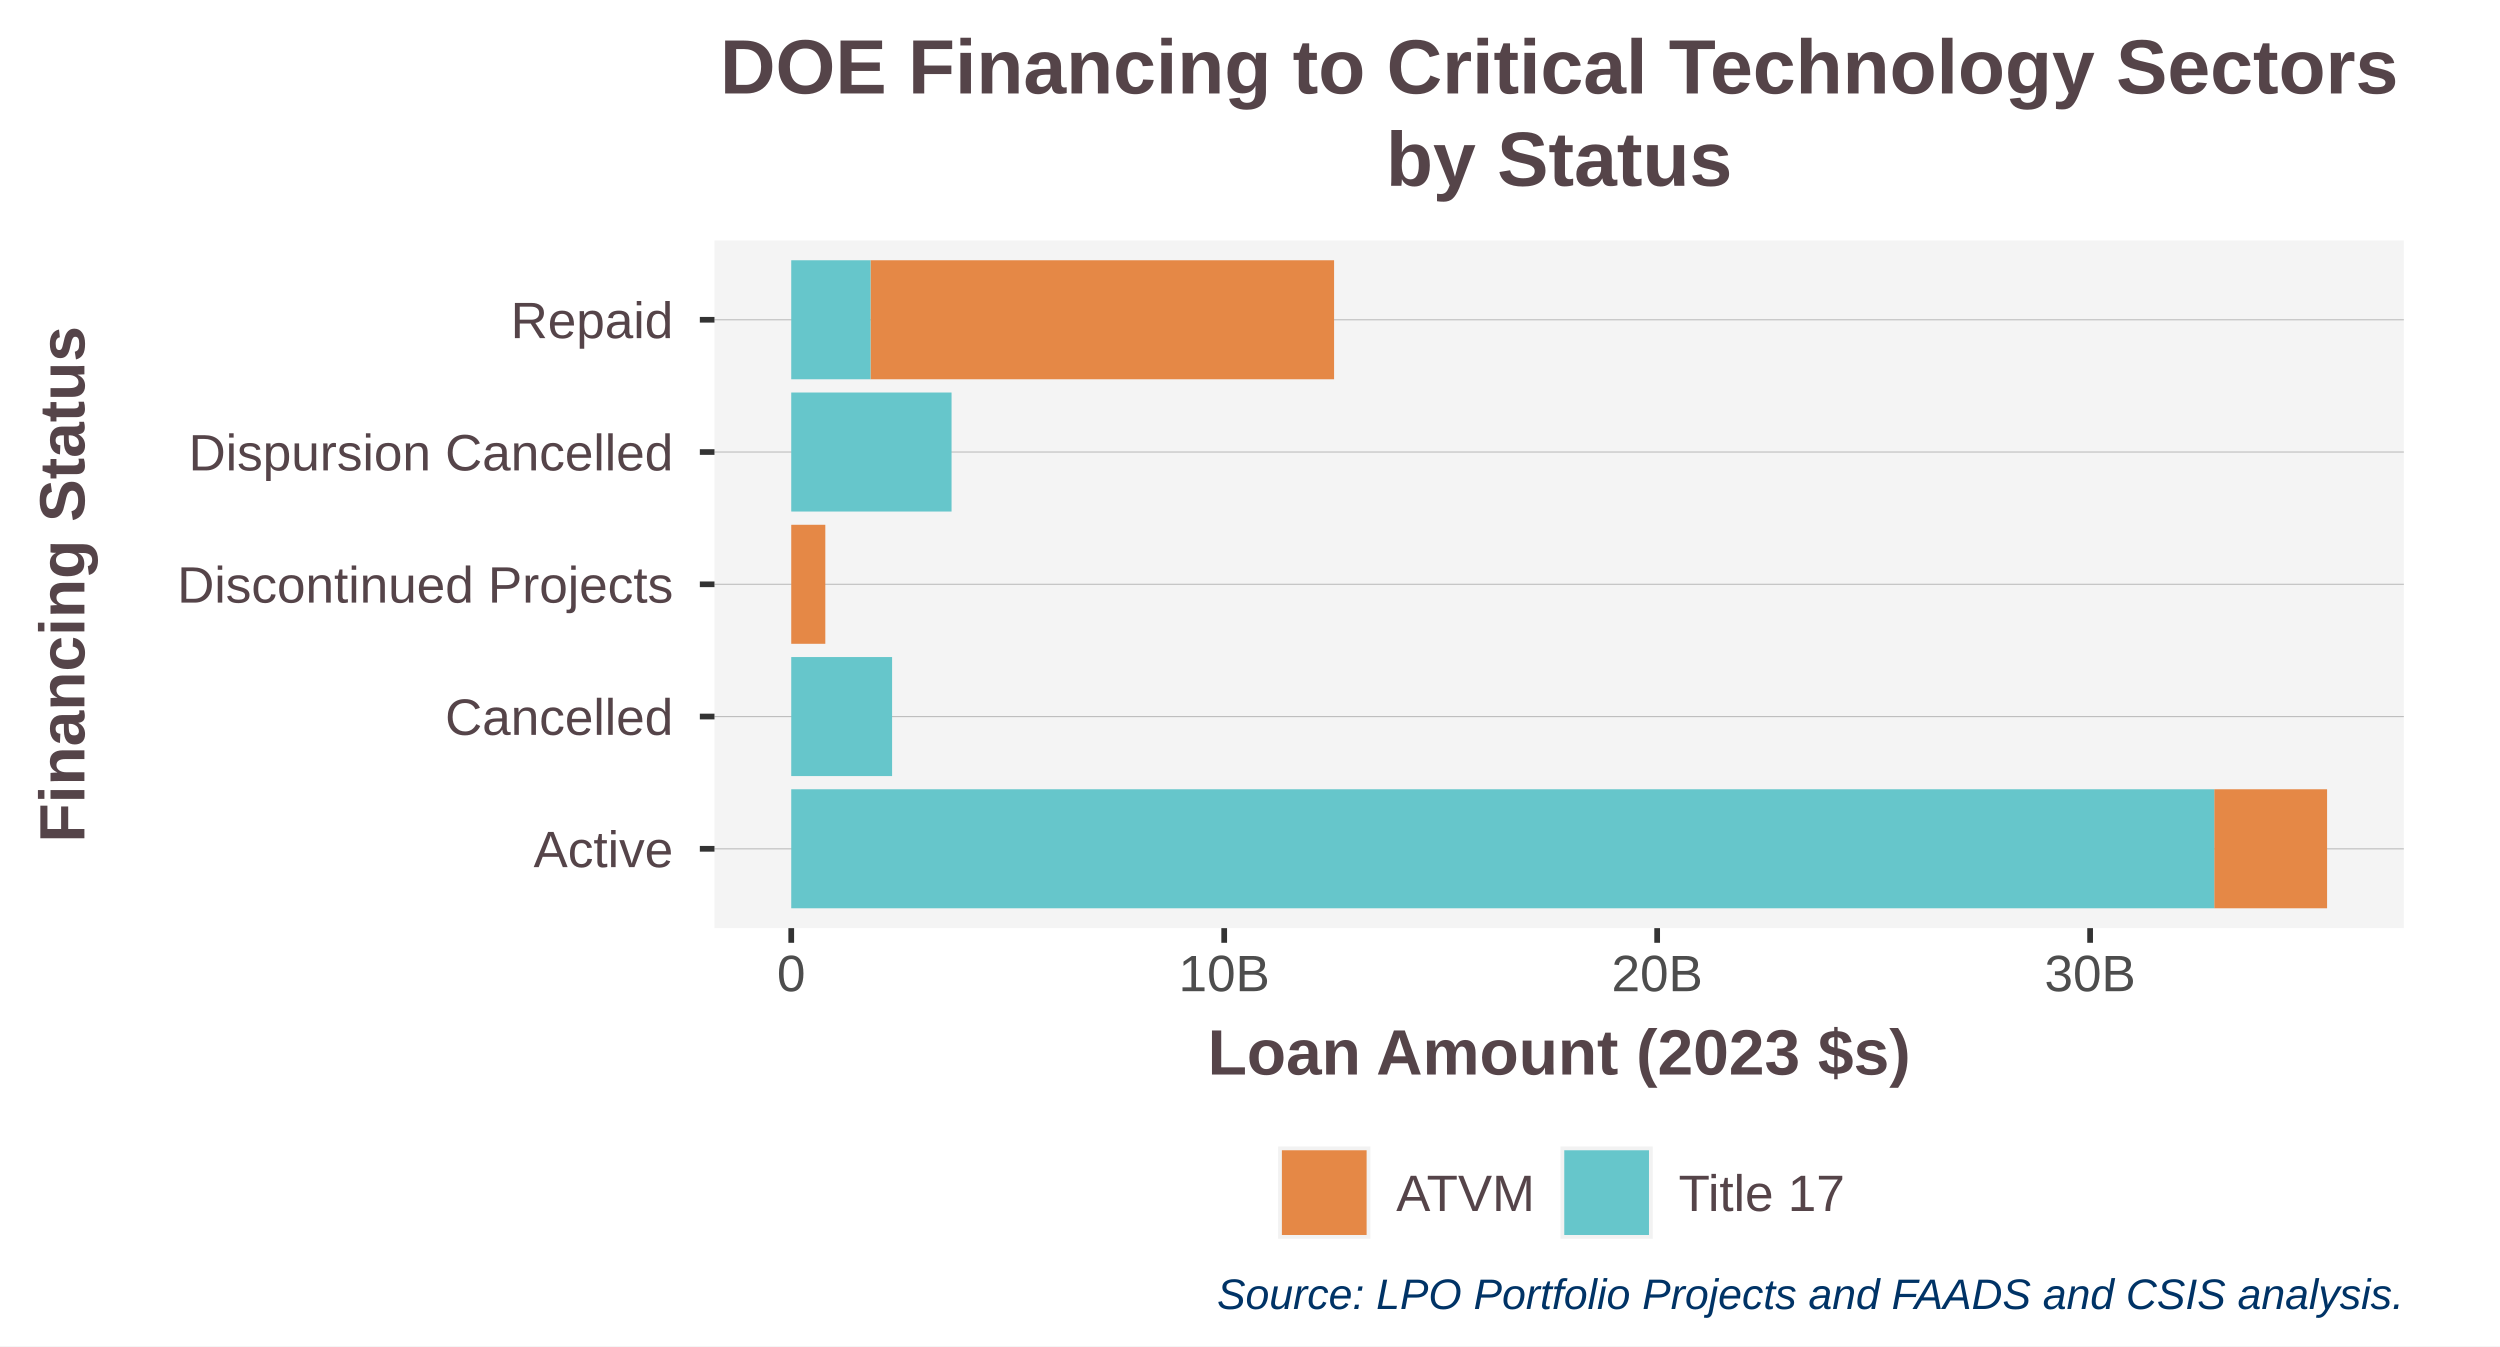
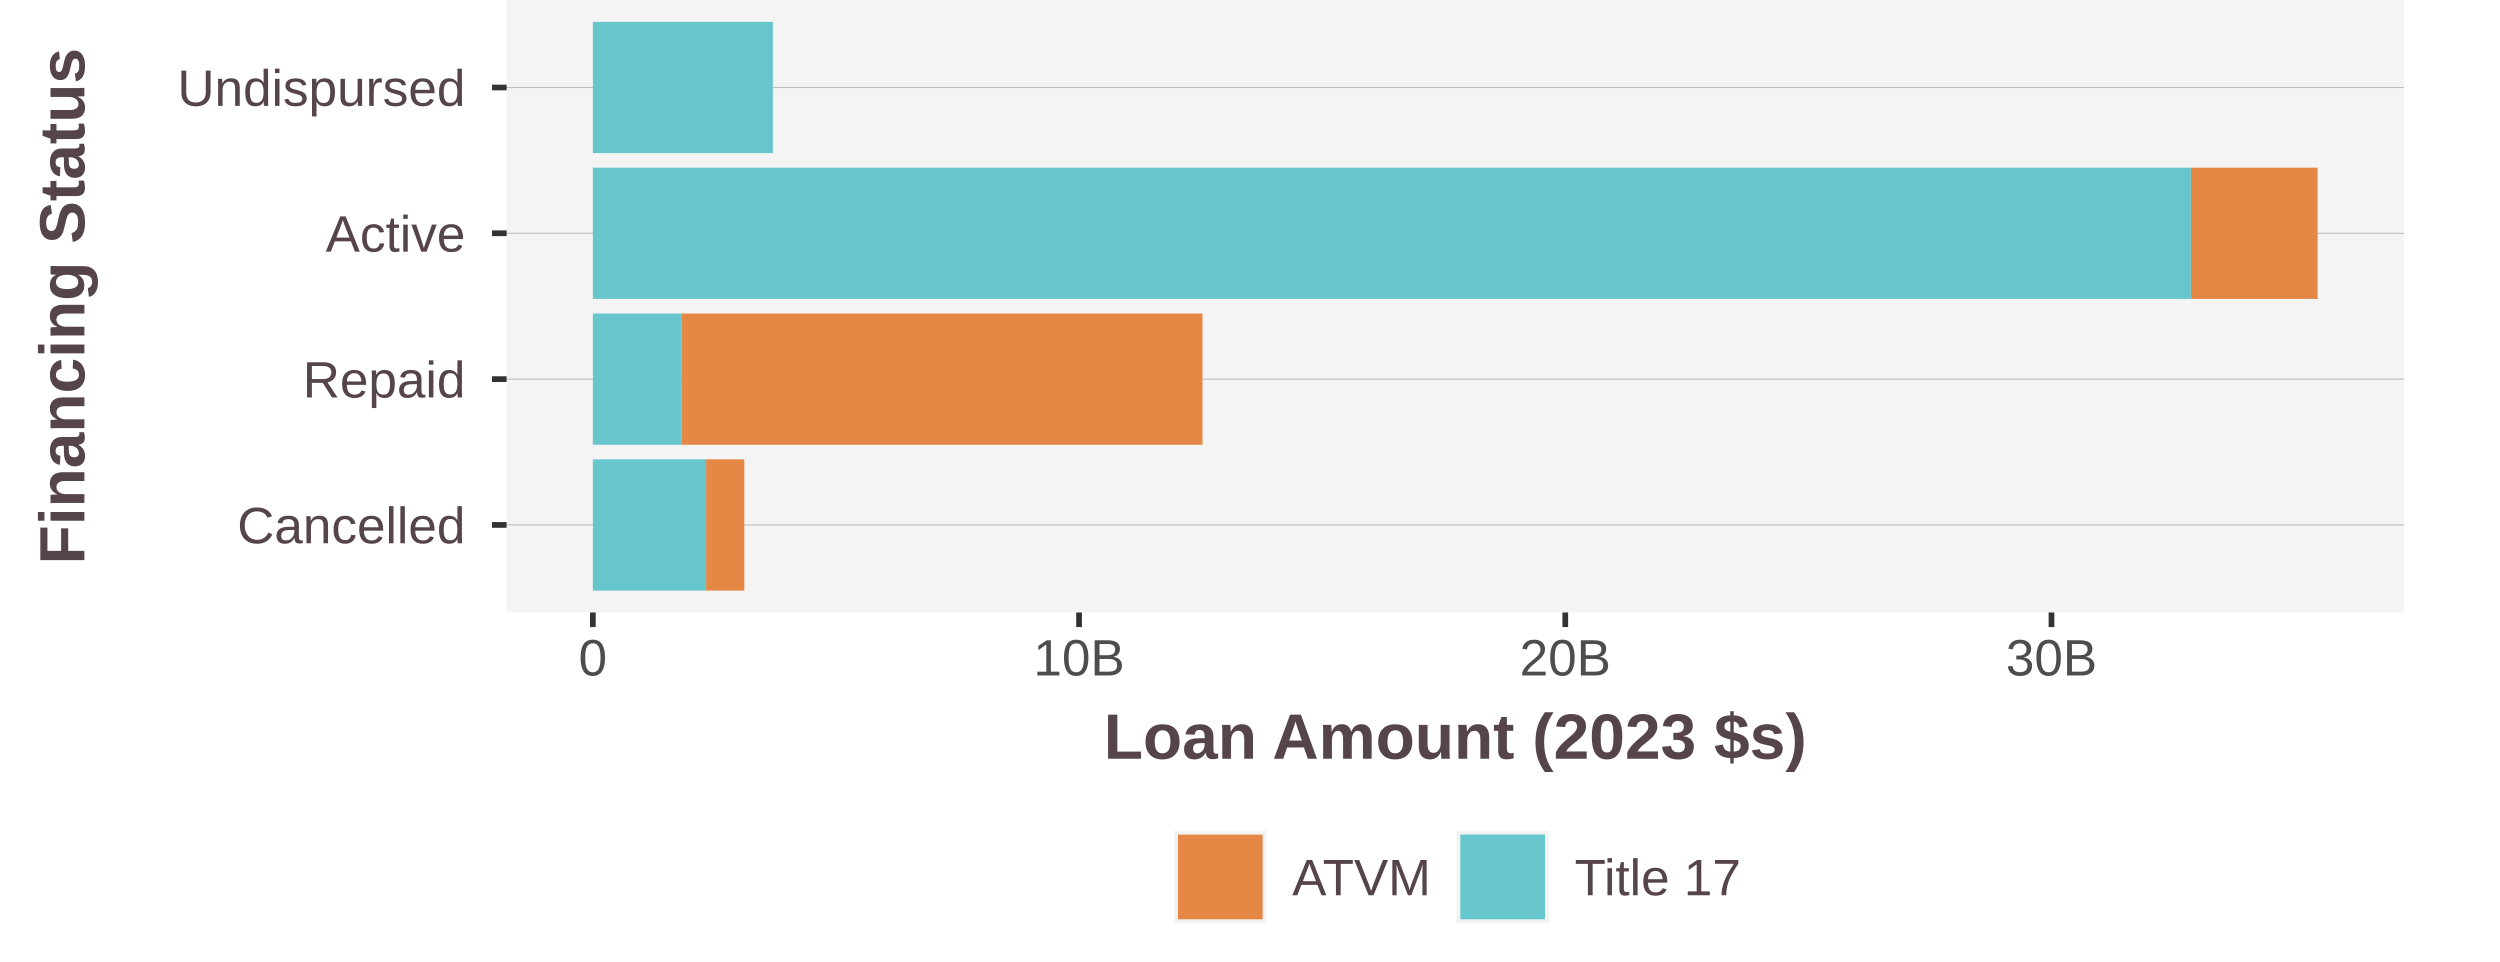
- <svg xmlns="http://www.w3.org/2000/svg" class="svglite" width="468.00pt" height="252.00pt" viewBox="0 0 468.00 252.00">
+ <svg xmlns="http://www.w3.org/2000/svg" class="svglite" width="468.00pt" height="180.00pt" viewBox="0 0 468.00 180.00">
  <defs>
    <style type="text/css">
    .svglite line, .svglite polyline, .svglite polygon, .svglite path, .svglite rect, .svglite circle {
      fill: none;
      stroke: #000000;
      stroke-linecap: round;
      stroke-linejoin: round;
      stroke-miterlimit: 10.00;
    }
    .svglite text {
      white-space: pre;
    }
  </style>
  </defs>
  <rect width="100%" height="100%" style="stroke: none; fill: #FFFFFF;" />
  <defs>
-     <clipPath id="cpMC4wMHw0NjguMDB8MC4wMHwyNTIuMDA=">
-       <rect x="0.00" y="0.00" width="468.00" height="252.00" />
+     <clipPath id="cpMC4wMHw0NjguMDB8MC4wMHwxODAuMDA=">
+       <rect x="0.00" y="0.00" width="468.00" height="180.00" />
    </clipPath>
  </defs>
-   <g clip-path="url(#cpMC4wMHw0NjguMDB8MC4wMHwyNTIuMDA=)">
-     <rect x="0.00" y="0.00" width="468.00" height="252.00" style="stroke-width: 1.07; stroke: #FFFFFF; fill: #FFFFFF;" />
+   <g clip-path="url(#cpMC4wMHw0NjguMDB8MC4wMHwxODAuMDA=)">
+     <rect x="0.00" y="0.00" width="468.00" height="180.00" style="stroke-width: 1.07; stroke: #FFFFFF; fill: #FFFFFF;" />
  </g>
  <defs>
-     <clipPath id="cpMTMzLjc1fDQ1MC4wMHw0NS4wMXwxNzMuNzU=">
-       <rect x="133.75" y="45.01" width="316.25" height="128.74" />
+     <clipPath id="cpOTQuODR8NDUwLjAwfDAuMDB8MTE0LjY1">
+       <rect x="94.84" y="0.00" width="355.16" height="114.65" />
    </clipPath>
  </defs>
-   <g clip-path="url(#cpMTMzLjc1fDQ1MC4wMHw0NS4wMXwxNzMuNzU=)">
-     <rect x="133.75" y="45.01" width="316.25" height="128.74" style="stroke-width: 1.07; stroke: none; fill: #F4F4F4;" />
-     <polyline points="133.75,158.90 450.00,158.90 " style="stroke-width: 0.21; stroke: #BEBEBE; stroke-linecap: butt;" />
-     <polyline points="133.75,134.14 450.00,134.14 " style="stroke-width: 0.21; stroke: #BEBEBE; stroke-linecap: butt;" />
-     <polyline points="133.75,109.38 450.00,109.38 " style="stroke-width: 0.21; stroke: #BEBEBE; stroke-linecap: butt;" />
-     <polyline points="133.75,84.62 450.00,84.62 " style="stroke-width: 0.21; stroke: #BEBEBE; stroke-linecap: butt;" />
-     <polyline points="133.75,59.86 450.00,59.86 " style="stroke-width: 0.21; stroke: #BEBEBE; stroke-linecap: butt;" />
-     <rect x="414.50" y="147.75" width="21.13" height="22.28" style="stroke-width: 1.07; stroke: none; stroke-linecap: butt; stroke-linejoin: miter; fill: #E58846;" />
-     <rect x="148.12" y="98.24" width="6.38" height="22.28" style="stroke-width: 1.07; stroke: none; stroke-linecap: butt; stroke-linejoin: miter; fill: #E58846;" />
-     <rect x="162.96" y="48.72" width="86.78" height="22.28" style="stroke-width: 1.07; stroke: none; stroke-linecap: butt; stroke-linejoin: miter; fill: #E58846;" />
-     <rect x="148.12" y="147.75" width="266.38" height="22.28" style="stroke-width: 1.07; stroke: none; stroke-linecap: butt; stroke-linejoin: miter; fill: #66C6CB;" />
-     <rect x="148.12" y="123.00" width="18.88" height="22.28" style="stroke-width: 1.07; stroke: none; stroke-linecap: butt; stroke-linejoin: miter; fill: #66C6CB;" />
-     <rect x="148.12" y="73.48" width="30.01" height="22.28" style="stroke-width: 1.07; stroke: none; stroke-linecap: butt; stroke-linejoin: miter; fill: #66C6CB;" />
-     <rect x="148.12" y="48.72" width="14.84" height="22.28" style="stroke-width: 1.07; stroke: none; stroke-linecap: butt; stroke-linejoin: miter; fill: #66C6CB;" />
+   <g clip-path="url(#cpOTQuODR8NDUwLjAwfDAuMDB8MTE0LjY1)">
+     <rect x="94.84" y="0.00" width="355.16" height="114.65" style="stroke-width: 1.07; stroke: none; fill: #F4F4F4;" />
+     <polyline points="94.84,98.27 450.00,98.27 " style="stroke-width: 0.21; stroke: #BEBEBE; stroke-linecap: butt;" />
+     <polyline points="94.84,70.97 450.00,70.97 " style="stroke-width: 0.21; stroke: #BEBEBE; stroke-linecap: butt;" />
+     <polyline points="94.84,43.67 450.00,43.67 " style="stroke-width: 0.21; stroke: #BEBEBE; stroke-linecap: butt;" />
+     <polyline points="94.84,16.38 450.00,16.38 " style="stroke-width: 0.21; stroke: #BEBEBE; stroke-linecap: butt;" />
+     <rect x="410.13" y="31.39" width="23.73" height="24.57" style="stroke-width: 1.07; stroke: none; stroke-linecap: butt; stroke-linejoin: miter; fill: #E58846;" />
+     <rect x="132.18" y="85.99" width="7.16" height="24.57" style="stroke-width: 1.07; stroke: none; stroke-linecap: butt; stroke-linejoin: miter; fill: #E58846;" />
+     <rect x="127.65" y="58.69" width="97.46" height="24.57" style="stroke-width: 1.07; stroke: none; stroke-linecap: butt; stroke-linejoin: miter; fill: #E58846;" />
+     <rect x="110.98" y="31.39" width="299.15" height="24.57" style="stroke-width: 1.07; stroke: none; stroke-linecap: butt; stroke-linejoin: miter; fill: #66C6CB;" />
+     <rect x="110.98" y="85.99" width="21.20" height="24.57" style="stroke-width: 1.07; stroke: none; stroke-linecap: butt; stroke-linejoin: miter; fill: #66C6CB;" />
+     <rect x="110.98" y="58.69" width="16.67" height="24.57" style="stroke-width: 1.07; stroke: none; stroke-linecap: butt; stroke-linejoin: miter; fill: #66C6CB;" />
+     <rect x="110.98" y="4.09" width="33.70" height="24.57" style="stroke-width: 1.07; stroke: none; stroke-linecap: butt; stroke-linejoin: miter; fill: #66C6CB;" />
  </g>
-   <g clip-path="url(#cpMC4wMHw0NjguMDB8MC4wMHwyNTIuMDA=)">
-     <text x="126.03" y="162.33" text-anchor="end" style="font-size: 9.60px;fill: #554449; font-family: &quot;Arial&quot;;" textLength="26.11px" lengthAdjust="spacingAndGlyphs">Active</text>
-     <text x="126.03" y="137.57" text-anchor="end" style="font-size: 9.60px;fill: #554449; font-family: &quot;Arial&quot;;" textLength="42.66px" lengthAdjust="spacingAndGlyphs">Cancelled</text>
-     <text x="126.03" y="112.81" text-anchor="end" style="font-size: 9.60px;fill: #554449; font-family: &quot;Arial&quot;;" textLength="92.76px" lengthAdjust="spacingAndGlyphs">Discontinued Projects</text>
-     <text x="126.03" y="88.06" text-anchor="end" style="font-size: 9.60px;fill: #554449; font-family: &quot;Arial&quot;;" textLength="90.64px" lengthAdjust="spacingAndGlyphs">Dispursion Cancelled</text>
-     <text x="126.03" y="63.30" text-anchor="end" style="font-size: 9.60px;fill: #554449; font-family: &quot;Arial&quot;;" textLength="30.40px" lengthAdjust="spacingAndGlyphs">Repaid</text>
-     <polyline points="131.01,158.90 133.75,158.90 " style="stroke-width: 1.07; stroke: #333333; stroke-linecap: butt;" />
-     <polyline points="131.01,134.14 133.75,134.14 " style="stroke-width: 1.07; stroke: #333333; stroke-linecap: butt;" />
-     <polyline points="131.01,109.38 133.75,109.38 " style="stroke-width: 1.07; stroke: #333333; stroke-linecap: butt;" />
-     <polyline points="131.01,84.62 133.75,84.62 " style="stroke-width: 1.07; stroke: #333333; stroke-linecap: butt;" />
-     <polyline points="131.01,59.86 133.75,59.86 " style="stroke-width: 1.07; stroke: #333333; stroke-linecap: butt;" />
-     <polyline points="148.12,176.49 148.12,173.75 " style="stroke-width: 1.07; stroke: #333333; stroke-linecap: butt;" />
-     <polyline points="229.17,176.49 229.17,173.75 " style="stroke-width: 1.07; stroke: #333333; stroke-linecap: butt;" />
-     <polyline points="310.22,176.49 310.22,173.75 " style="stroke-width: 1.07; stroke: #333333; stroke-linecap: butt;" />
-     <polyline points="391.27,176.49 391.27,173.75 " style="stroke-width: 1.07; stroke: #333333; stroke-linecap: butt;" />
-     <text x="148.12" y="185.55" text-anchor="middle" style="font-size: 9.60px;fill: #4D4D4D; font-family: &quot;Arial&quot;;" textLength="5.34px" lengthAdjust="spacingAndGlyphs">0</text>
-     <text x="229.17" y="185.55" text-anchor="middle" style="font-size: 9.60px;fill: #4D4D4D; font-family: &quot;Arial&quot;;" textLength="17.06px" lengthAdjust="spacingAndGlyphs">10B</text>
-     <text x="310.22" y="185.55" text-anchor="middle" style="font-size: 9.60px;fill: #4D4D4D; font-family: &quot;Arial&quot;;" textLength="17.06px" lengthAdjust="spacingAndGlyphs">20B</text>
-     <text x="391.27" y="185.55" text-anchor="middle" style="font-size: 9.60px;fill: #4D4D4D; font-family: &quot;Arial&quot;;" textLength="17.06px" lengthAdjust="spacingAndGlyphs">30B</text>
-     <text x="291.87" y="201.15" text-anchor="middle" style="font-size: 12.00px; font-weight: bold;fill: #554449; font-family: &quot;Arial&quot;;" textLength="131.58px" lengthAdjust="spacingAndGlyphs">Loan Amount (2023 $s)</text>
-     <text transform="translate(15.80,109.38) rotate(-90)" text-anchor="middle" style="font-size: 12.00px; font-weight: bold;fill: #554449; font-family: &quot;Arial&quot;;" textLength="96.67px" lengthAdjust="spacingAndGlyphs">Financing Status</text>
-     <rect x="236.42" y="214.62" width="110.90" height="17.28" style="stroke-width: 1.07; stroke: none; fill: #FFFFFF;" />
-     <rect x="239.26" y="214.62" width="17.28" height="17.28" style="stroke-width: 1.07; stroke: none; fill: #F2F2F2;" />
-     <rect x="239.97" y="215.33" width="15.86" height="15.86" style="stroke-width: 1.07; stroke: none; stroke-linecap: butt; stroke-linejoin: miter; fill: #E58846;" />
-     <rect x="292.12" y="214.62" width="17.28" height="17.28" style="stroke-width: 1.07; stroke: none; fill: #F2F2F2;" />
-     <rect x="292.83" y="215.33" width="15.86" height="15.86" style="stroke-width: 1.07; stroke: none; stroke-linecap: butt; stroke-linejoin: miter; fill: #66C6CB;" />
-     <text x="261.37" y="226.70" style="font-size: 9.60px;fill: #554449; font-family: &quot;Arial&quot;;" textLength="25.93px" lengthAdjust="spacingAndGlyphs">ATVM</text>
-     <text x="314.23" y="226.70" style="font-size: 9.60px;fill: #554449; font-family: &quot;Arial&quot;;" textLength="31.10px" lengthAdjust="spacingAndGlyphs">Title 17</text>
-     <text x="291.87" y="17.50" text-anchor="middle" style="font-size: 14.40px; font-weight: bold;fill: #554449; font-family: &quot;Arial&quot;;" textLength="314.01px" lengthAdjust="spacingAndGlyphs">DOE Financing to Critical Technology Sectors</text>
-     <text x="291.87" y="34.78" text-anchor="middle" style="font-size: 14.40px; font-weight: bold;fill: #554449; font-family: &quot;Arial&quot;;" textLength="64.79px" lengthAdjust="spacingAndGlyphs">by Status</text>
-     <text x="450.00" y="245.05" text-anchor="end" style="font-size: 8.00px; font-style: italic;fill: #003366; font-family: &quot;Arial&quot;;" textLength="222.23px" lengthAdjust="spacingAndGlyphs">Source: LPO Portfolio Projects and FAADS and CSIS analysis.</text>
+   <g clip-path="url(#cpMC4wMHw0NjguMDB8MC4wMHwxODAuMDA=)">
+     <text x="87.12" y="101.70" text-anchor="end" style="font-size: 9.60px;fill: #554449; font-family: &quot;Arial&quot;;" textLength="42.66px" lengthAdjust="spacingAndGlyphs">Cancelled</text>
+     <text x="87.12" y="74.41" text-anchor="end" style="font-size: 9.60px;fill: #554449; font-family: &quot;Arial&quot;;" textLength="30.40px" lengthAdjust="spacingAndGlyphs">Repaid</text>
+     <text x="87.12" y="47.11" text-anchor="end" style="font-size: 9.60px;fill: #554449; font-family: &quot;Arial&quot;;" textLength="26.11px" lengthAdjust="spacingAndGlyphs">Active</text>
+     <text x="87.12" y="19.81" text-anchor="end" style="font-size: 9.60px;fill: #554449; font-family: &quot;Arial&quot;;" textLength="53.86px" lengthAdjust="spacingAndGlyphs">Undispursed</text>
+     <polyline points="92.10,98.27 94.84,98.27 " style="stroke-width: 1.07; stroke: #333333; stroke-linecap: butt;" />
+     <polyline points="92.10,70.97 94.84,70.97 " style="stroke-width: 1.07; stroke: #333333; stroke-linecap: butt;" />
+     <polyline points="92.10,43.67 94.84,43.67 " style="stroke-width: 1.07; stroke: #333333; stroke-linecap: butt;" />
+     <polyline points="92.10,16.38 94.84,16.38 " style="stroke-width: 1.07; stroke: #333333; stroke-linecap: butt;" />
+     <polyline points="110.98,117.39 110.98,114.65 " style="stroke-width: 1.07; stroke: #333333; stroke-linecap: butt;" />
+     <polyline points="202.00,117.39 202.00,114.65 " style="stroke-width: 1.07; stroke: #333333; stroke-linecap: butt;" />
+     <polyline points="293.02,117.39 293.02,114.65 " style="stroke-width: 1.07; stroke: #333333; stroke-linecap: butt;" />
+     <polyline points="384.04,117.39 384.04,114.65 " style="stroke-width: 1.07; stroke: #333333; stroke-linecap: butt;" />
+     <text x="110.98" y="126.45" text-anchor="middle" style="font-size: 9.60px;fill: #4D4D4D; font-family: &quot;Arial&quot;;" textLength="5.34px" lengthAdjust="spacingAndGlyphs">0</text>
+     <text x="202.00" y="126.45" text-anchor="middle" style="font-size: 9.60px;fill: #4D4D4D; font-family: &quot;Arial&quot;;" textLength="17.06px" lengthAdjust="spacingAndGlyphs">10B</text>
+     <text x="293.02" y="126.45" text-anchor="middle" style="font-size: 9.60px;fill: #4D4D4D; font-family: &quot;Arial&quot;;" textLength="17.06px" lengthAdjust="spacingAndGlyphs">20B</text>
+     <text x="384.04" y="126.45" text-anchor="middle" style="font-size: 9.60px;fill: #4D4D4D; font-family: &quot;Arial&quot;;" textLength="17.06px" lengthAdjust="spacingAndGlyphs">30B</text>
+     <text x="272.42" y="142.04" text-anchor="middle" style="font-size: 12.00px; font-weight: bold;fill: #554449; font-family: &quot;Arial&quot;;" textLength="131.58px" lengthAdjust="spacingAndGlyphs">Loan Amount (2023 $s)</text>
+     <text transform="translate(15.80,57.32) rotate(-90)" text-anchor="middle" style="font-size: 12.00px; font-weight: bold;fill: #554449; font-family: &quot;Arial&quot;;" textLength="96.67px" lengthAdjust="spacingAndGlyphs">Financing Status</text>
+     <rect x="216.97" y="155.52" width="110.90" height="17.28" style="stroke-width: 1.07; stroke: none; fill: #FFFFFF;" />
+     <rect x="219.80" y="155.52" width="17.28" height="17.28" style="stroke-width: 1.07; stroke: none; fill: #F2F2F2;" />
+     <rect x="220.51" y="156.23" width="15.86" height="15.86" style="stroke-width: 1.07; stroke: none; stroke-linecap: butt; stroke-linejoin: miter; fill: #E58846;" />
+     <rect x="272.67" y="155.52" width="17.28" height="17.28" style="stroke-width: 1.07; stroke: none; fill: #F2F2F2;" />
+     <rect x="273.37" y="156.23" width="15.86" height="15.86" style="stroke-width: 1.07; stroke: none; stroke-linecap: butt; stroke-linejoin: miter; fill: #66C6CB;" />
+     <text x="241.91" y="167.59" style="font-size: 9.60px;fill: #554449; font-family: &quot;Arial&quot;;" textLength="25.93px" lengthAdjust="spacingAndGlyphs">ATVM</text>
+     <text x="294.77" y="167.59" style="font-size: 9.60px;fill: #554449; font-family: &quot;Arial&quot;;" textLength="31.10px" lengthAdjust="spacingAndGlyphs">Title 17</text>
  </g>
</svg>
